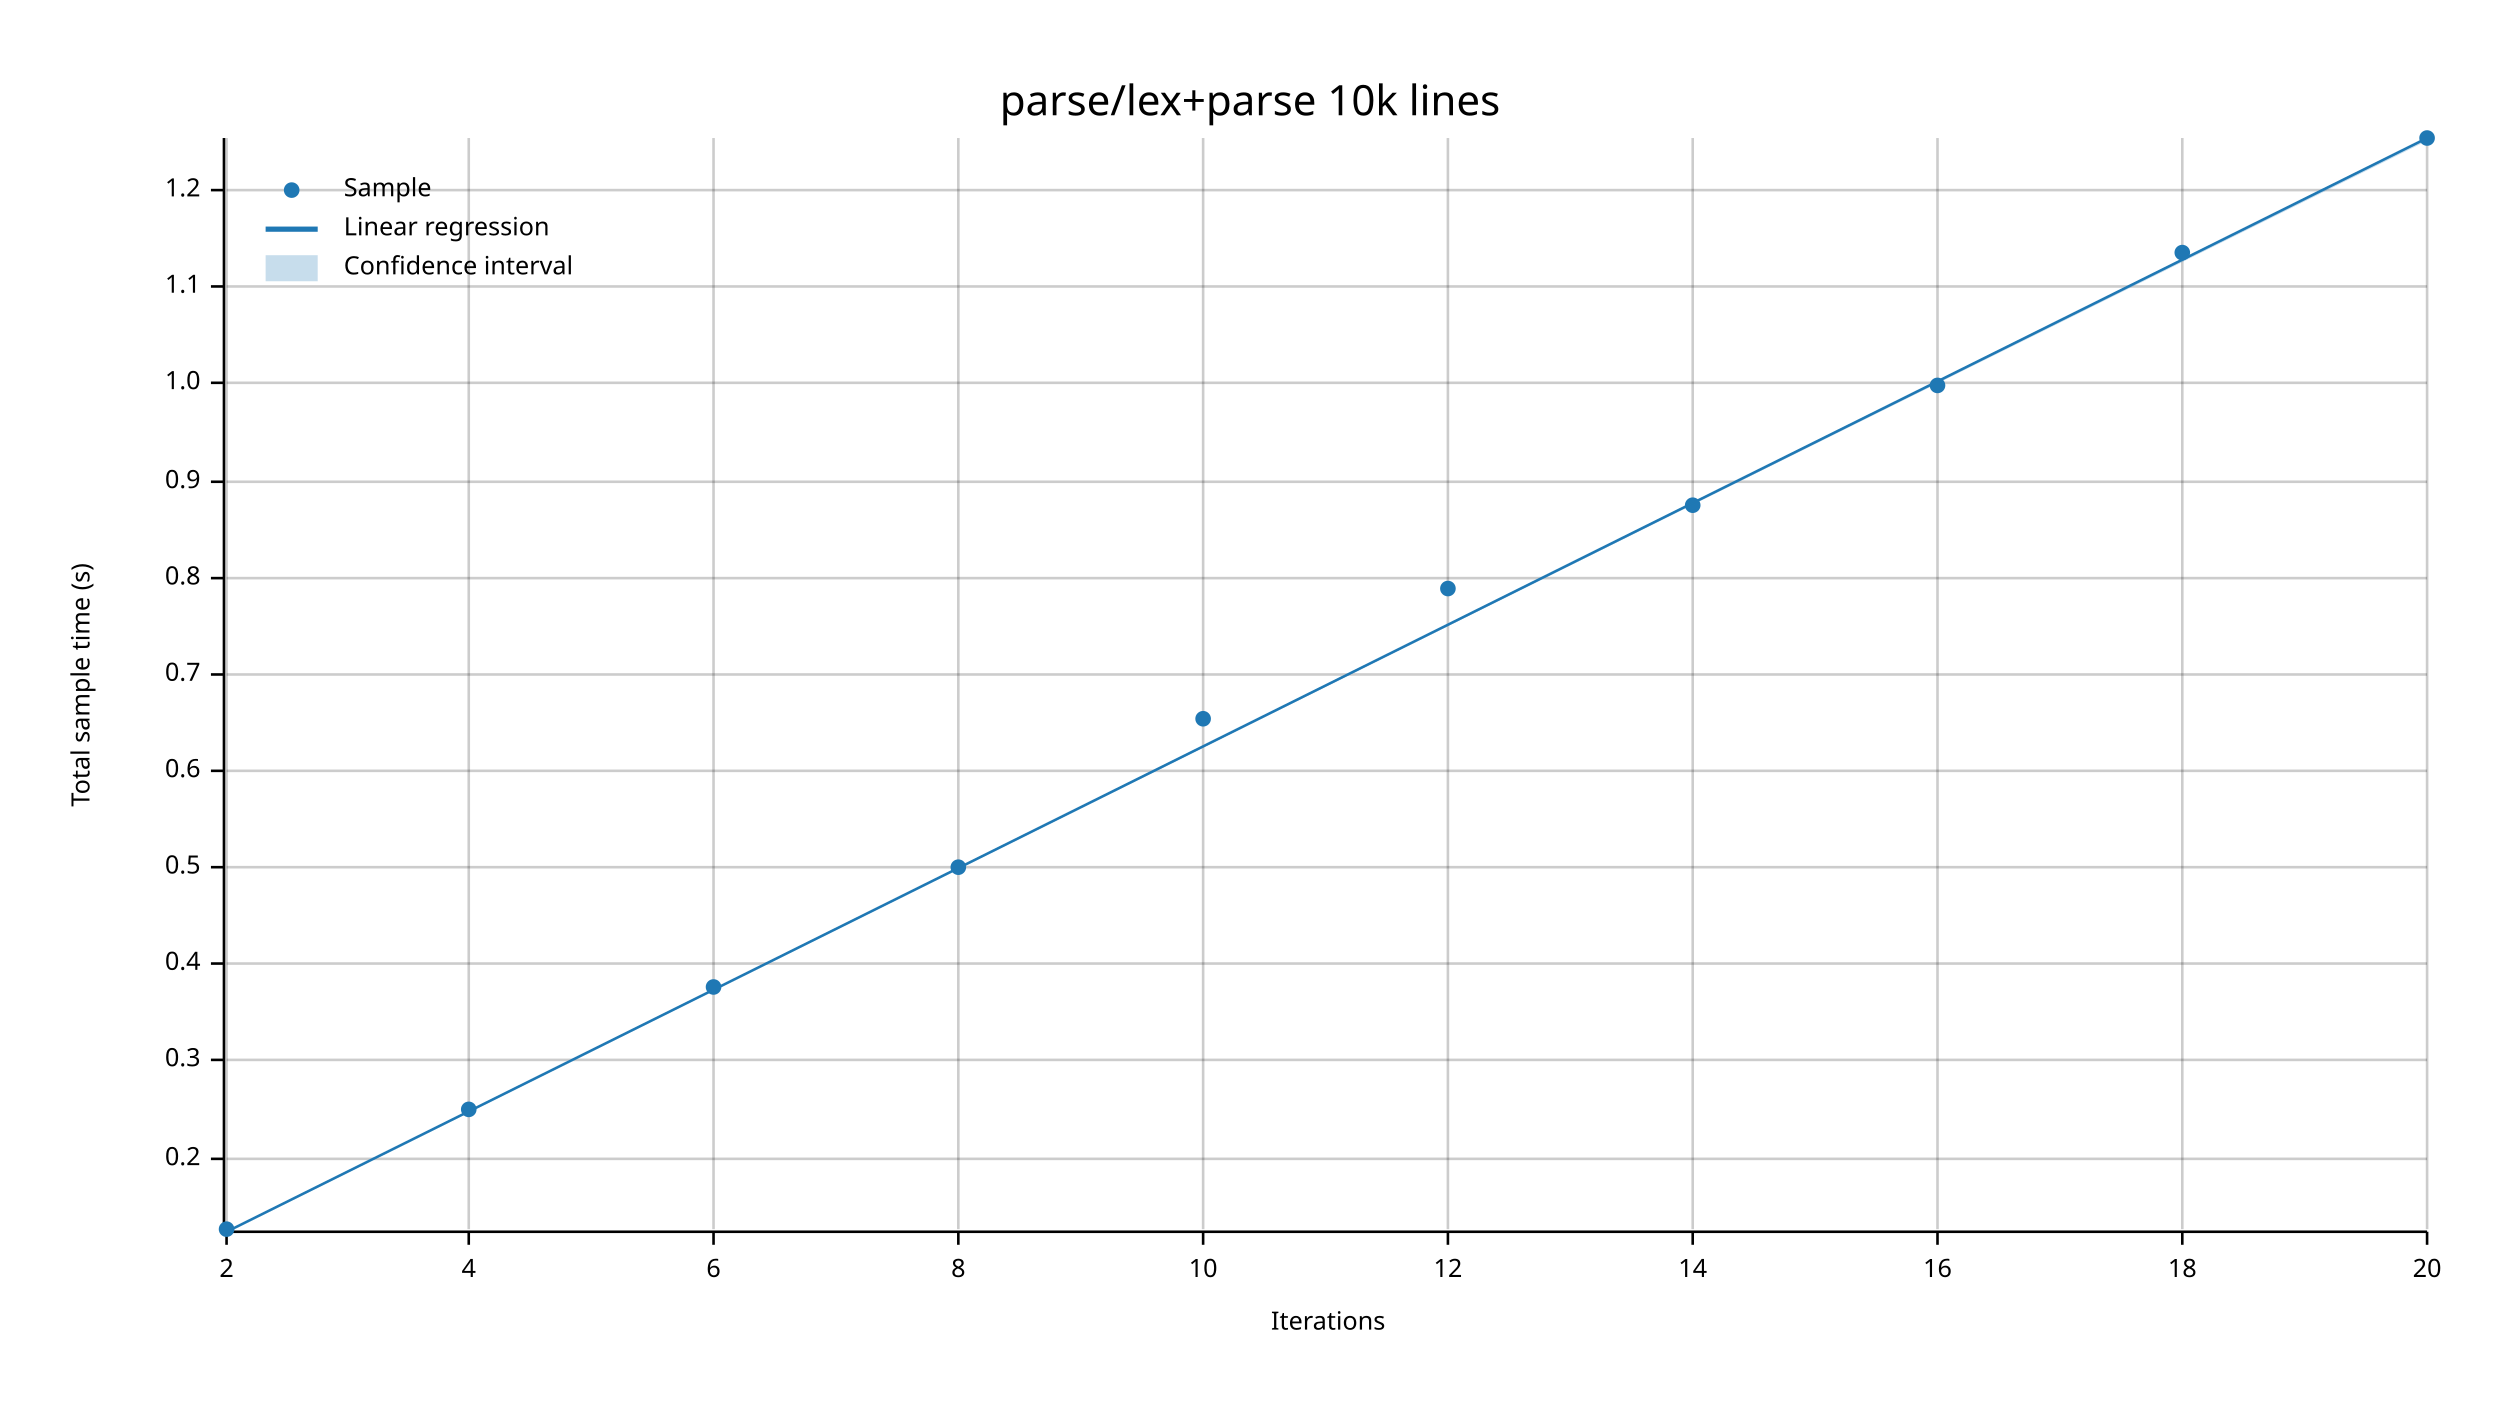
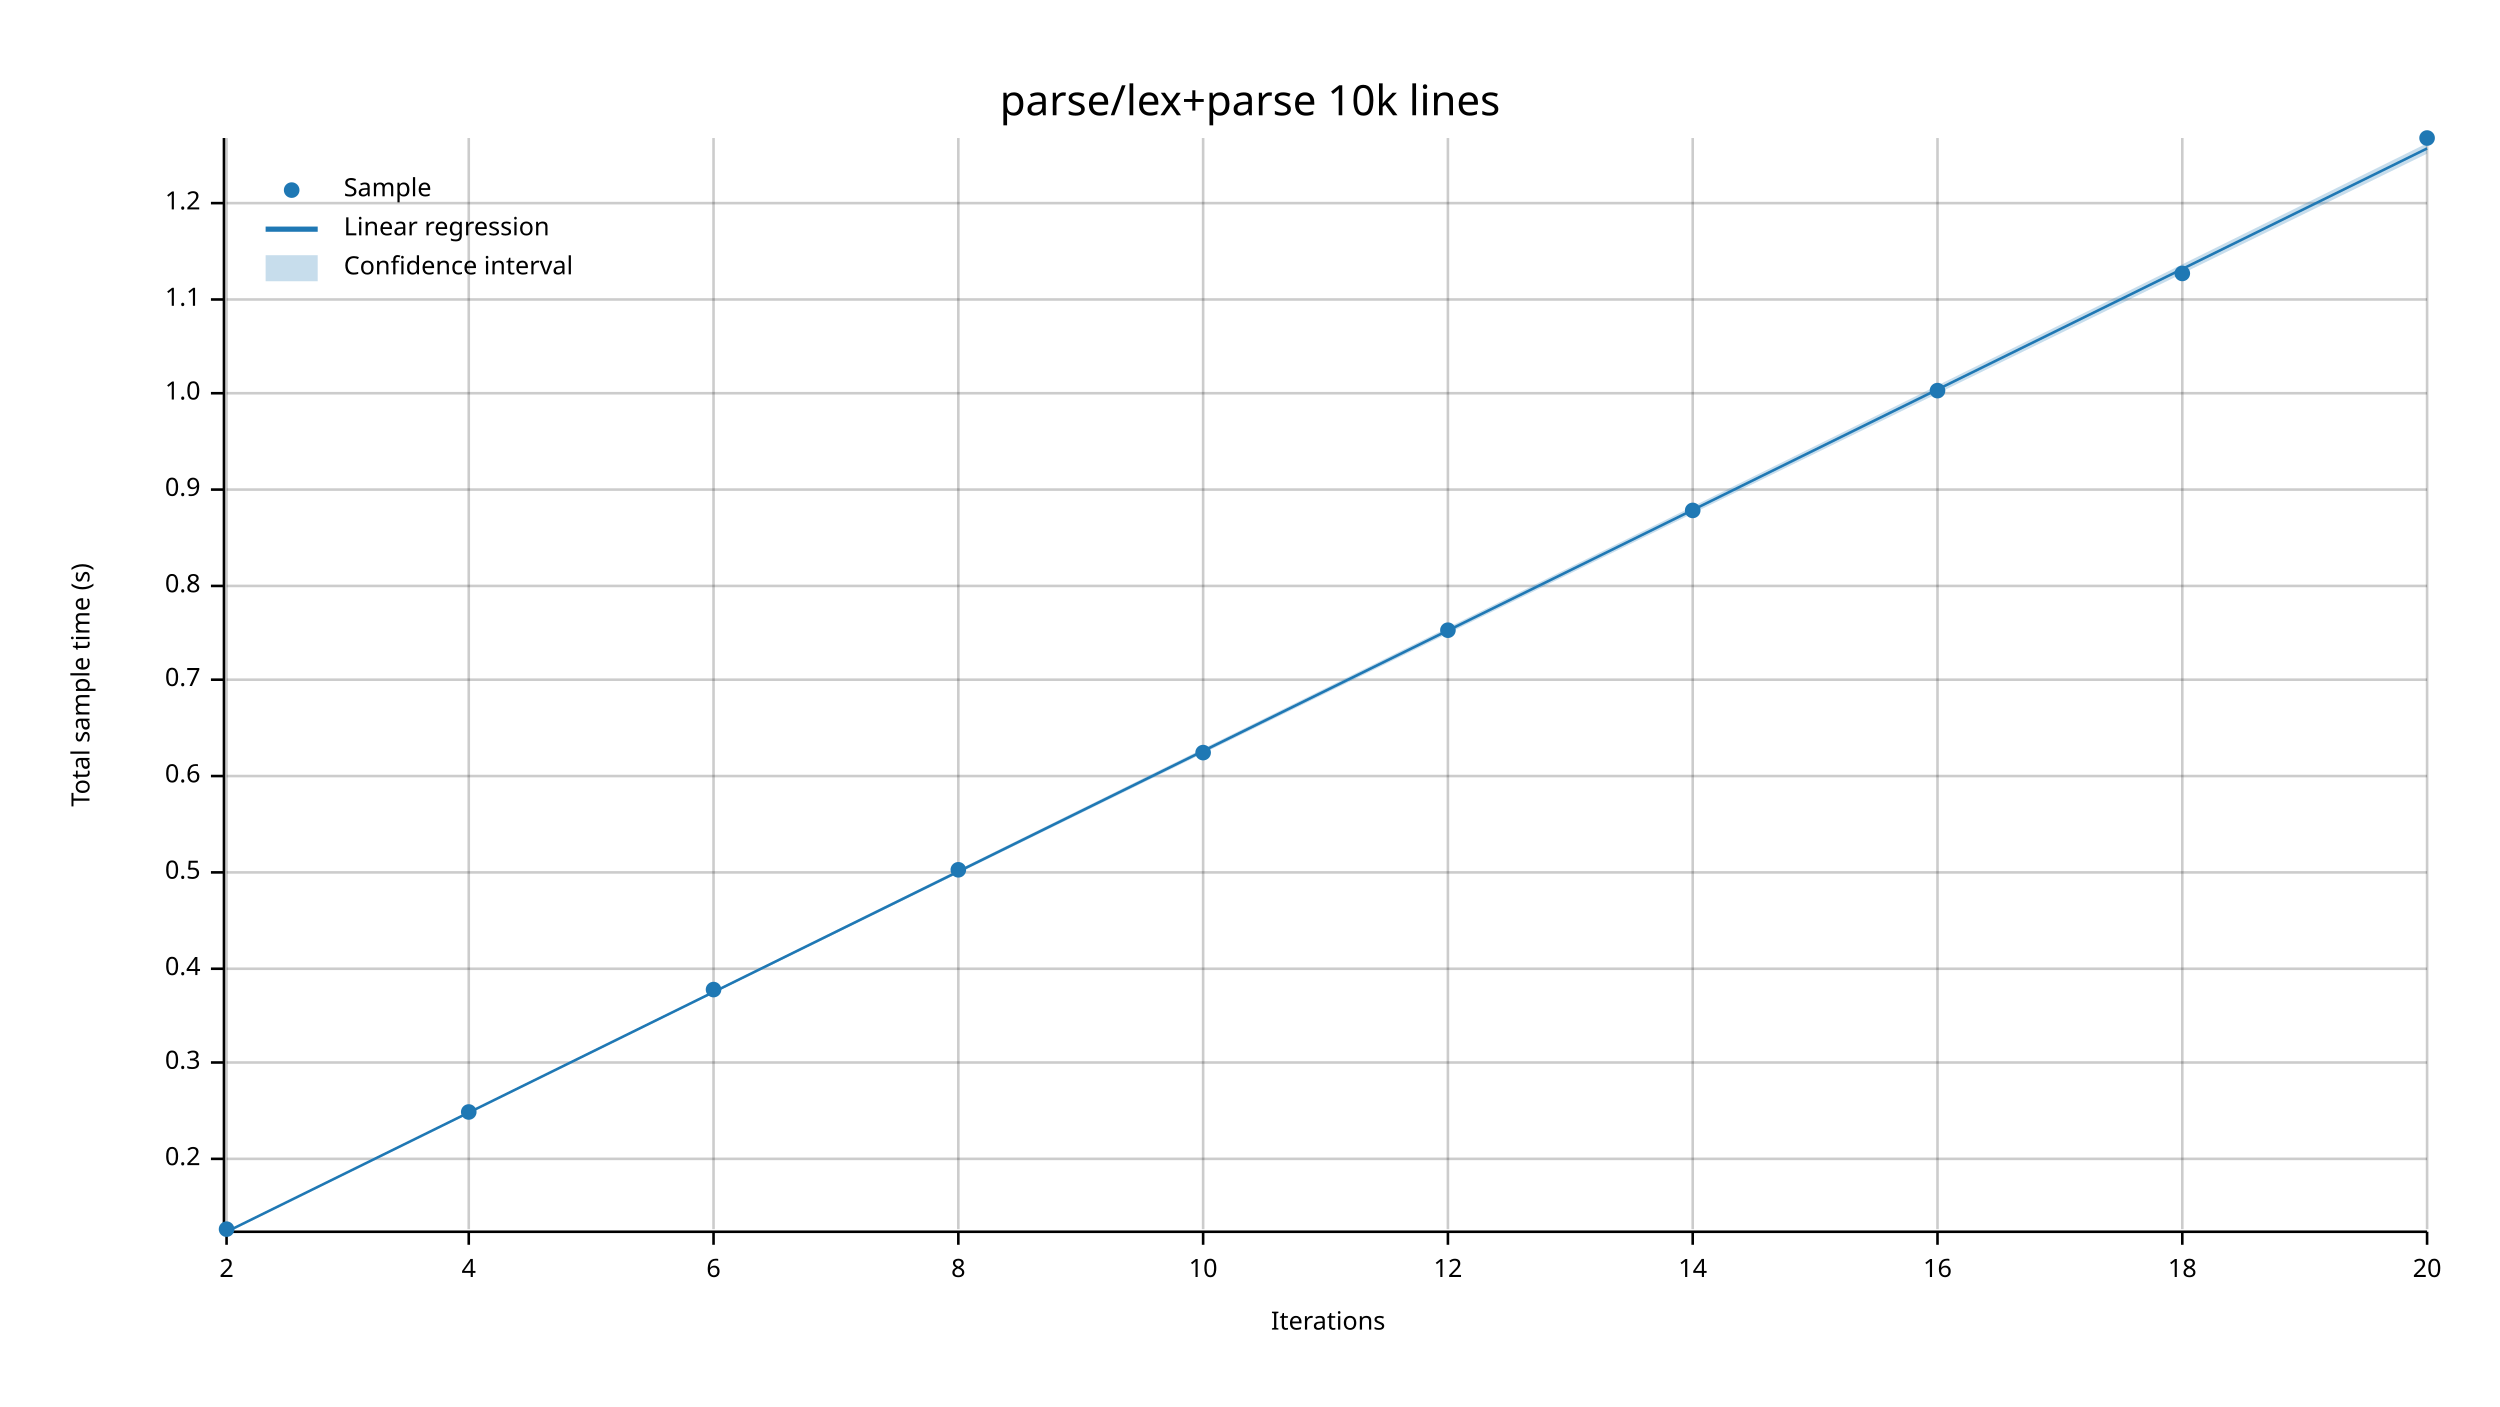
<svg xmlns="http://www.w3.org/2000/svg" width="960" height="540" viewBox="0 0 960 540">
  <text x="480" y="32" dy="0.76em" text-anchor="middle" font-family="sans-serif" font-size="16.129" opacity="1" fill="#000000">
parse/lex+parse 10k lines
</text>
  <text x="27" y="263" dy="0.76em" text-anchor="middle" font-family="sans-serif" font-size="9.677" opacity="1" fill="#000000" transform="rotate(270, 27, 263)">
Total sample time (s)
</text>
  <text x="510" y="513" dy="-0.5ex" text-anchor="middle" font-family="sans-serif" font-size="9.677" opacity="1" fill="#000000">
Iterations
</text>
  <line opacity="0.2" stroke="#000000" stroke-width="1" x1="87" y1="472" x2="87" y2="53" />
  <line opacity="0.2" stroke="#000000" stroke-width="1" x1="180" y1="472" x2="180" y2="53" />
  <line opacity="0.2" stroke="#000000" stroke-width="1" x1="274" y1="472" x2="274" y2="53" />
  <line opacity="0.2" stroke="#000000" stroke-width="1" x1="368" y1="472" x2="368" y2="53" />
  <line opacity="0.2" stroke="#000000" stroke-width="1" x1="462" y1="472" x2="462" y2="53" />
  <line opacity="0.2" stroke="#000000" stroke-width="1" x1="556" y1="472" x2="556" y2="53" />
  <line opacity="0.2" stroke="#000000" stroke-width="1" x1="650" y1="472" x2="650" y2="53" />
  <line opacity="0.2" stroke="#000000" stroke-width="1" x1="744" y1="472" x2="744" y2="53" />
  <line opacity="0.2" stroke="#000000" stroke-width="1" x1="838" y1="472" x2="838" y2="53" />
  <line opacity="0.2" stroke="#000000" stroke-width="1" x1="932" y1="472" x2="932" y2="53" />
  <line opacity="0.2" stroke="#000000" stroke-width="1" x1="87" y1="445" x2="932" y2="445" />
-   <line opacity="0.2" stroke="#000000" stroke-width="1" x1="87" y1="407" x2="932" y2="407" />
-   <line opacity="0.2" stroke="#000000" stroke-width="1" x1="87" y1="370" x2="932" y2="370" />
-   <line opacity="0.2" stroke="#000000" stroke-width="1" x1="87" y1="333" x2="932" y2="333" />
-   <line opacity="0.2" stroke="#000000" stroke-width="1" x1="87" y1="296" x2="932" y2="296" />
-   <line opacity="0.2" stroke="#000000" stroke-width="1" x1="87" y1="259" x2="932" y2="259" />
-   <line opacity="0.2" stroke="#000000" stroke-width="1" x1="87" y1="222" x2="932" y2="222" />
-   <line opacity="0.2" stroke="#000000" stroke-width="1" x1="87" y1="185" x2="932" y2="185" />
-   <line opacity="0.2" stroke="#000000" stroke-width="1" x1="87" y1="147" x2="932" y2="147" />
-   <line opacity="0.2" stroke="#000000" stroke-width="1" x1="87" y1="110" x2="932" y2="110" />
-   <line opacity="0.2" stroke="#000000" stroke-width="1" x1="87" y1="73" x2="932" y2="73" />
+   <line opacity="0.2" stroke="#000000" stroke-width="1" x1="87" y1="408" x2="932" y2="408" />
+   <line opacity="0.2" stroke="#000000" stroke-width="1" x1="87" y1="372" x2="932" y2="372" />
+   <line opacity="0.2" stroke="#000000" stroke-width="1" x1="87" y1="335" x2="932" y2="335" />
+   <line opacity="0.2" stroke="#000000" stroke-width="1" x1="87" y1="298" x2="932" y2="298" />
+   <line opacity="0.2" stroke="#000000" stroke-width="1" x1="87" y1="261" x2="932" y2="261" />
+   <line opacity="0.2" stroke="#000000" stroke-width="1" x1="87" y1="225" x2="932" y2="225" />
+   <line opacity="0.2" stroke="#000000" stroke-width="1" x1="87" y1="188" x2="932" y2="188" />
+   <line opacity="0.2" stroke="#000000" stroke-width="1" x1="87" y1="151" x2="932" y2="151" />
+   <line opacity="0.2" stroke="#000000" stroke-width="1" x1="87" y1="115" x2="932" y2="115" />
+   <line opacity="0.2" stroke="#000000" stroke-width="1" x1="87" y1="78" x2="932" y2="78" />
  <polyline fill="none" opacity="1" stroke="#000000" stroke-width="1" points="86,53 86,472 " />
  <text x="77" y="445" dy="0.5ex" text-anchor="end" font-family="sans-serif" font-size="9.677" opacity="1" fill="#000000">
0.2
</text>
  <polyline fill="none" opacity="1" stroke="#000000" stroke-width="1" points="81,445 86,445 " />
-   <text x="77" y="407" dy="0.5ex" text-anchor="end" font-family="sans-serif" font-size="9.677" opacity="1" fill="#000000">
+   <text x="77" y="408" dy="0.5ex" text-anchor="end" font-family="sans-serif" font-size="9.677" opacity="1" fill="#000000">
0.3
</text>
-   <polyline fill="none" opacity="1" stroke="#000000" stroke-width="1" points="81,407 86,407 " />
-   <text x="77" y="370" dy="0.5ex" text-anchor="end" font-family="sans-serif" font-size="9.677" opacity="1" fill="#000000">
+   <polyline fill="none" opacity="1" stroke="#000000" stroke-width="1" points="81,408 86,408 " />
+   <text x="77" y="372" dy="0.5ex" text-anchor="end" font-family="sans-serif" font-size="9.677" opacity="1" fill="#000000">
0.4
</text>
-   <polyline fill="none" opacity="1" stroke="#000000" stroke-width="1" points="81,370 86,370 " />
-   <text x="77" y="333" dy="0.5ex" text-anchor="end" font-family="sans-serif" font-size="9.677" opacity="1" fill="#000000">
+   <polyline fill="none" opacity="1" stroke="#000000" stroke-width="1" points="81,372 86,372 " />
+   <text x="77" y="335" dy="0.5ex" text-anchor="end" font-family="sans-serif" font-size="9.677" opacity="1" fill="#000000">
0.5
</text>
-   <polyline fill="none" opacity="1" stroke="#000000" stroke-width="1" points="81,333 86,333 " />
-   <text x="77" y="296" dy="0.5ex" text-anchor="end" font-family="sans-serif" font-size="9.677" opacity="1" fill="#000000">
+   <polyline fill="none" opacity="1" stroke="#000000" stroke-width="1" points="81,335 86,335 " />
+   <text x="77" y="298" dy="0.5ex" text-anchor="end" font-family="sans-serif" font-size="9.677" opacity="1" fill="#000000">
0.6
</text>
-   <polyline fill="none" opacity="1" stroke="#000000" stroke-width="1" points="81,296 86,296 " />
-   <text x="77" y="259" dy="0.5ex" text-anchor="end" font-family="sans-serif" font-size="9.677" opacity="1" fill="#000000">
+   <polyline fill="none" opacity="1" stroke="#000000" stroke-width="1" points="81,298 86,298 " />
+   <text x="77" y="261" dy="0.5ex" text-anchor="end" font-family="sans-serif" font-size="9.677" opacity="1" fill="#000000">
0.7
</text>
-   <polyline fill="none" opacity="1" stroke="#000000" stroke-width="1" points="81,259 86,259 " />
-   <text x="77" y="222" dy="0.5ex" text-anchor="end" font-family="sans-serif" font-size="9.677" opacity="1" fill="#000000">
+   <polyline fill="none" opacity="1" stroke="#000000" stroke-width="1" points="81,261 86,261 " />
+   <text x="77" y="225" dy="0.5ex" text-anchor="end" font-family="sans-serif" font-size="9.677" opacity="1" fill="#000000">
0.8
</text>
-   <polyline fill="none" opacity="1" stroke="#000000" stroke-width="1" points="81,222 86,222 " />
-   <text x="77" y="185" dy="0.5ex" text-anchor="end" font-family="sans-serif" font-size="9.677" opacity="1" fill="#000000">
+   <polyline fill="none" opacity="1" stroke="#000000" stroke-width="1" points="81,225 86,225 " />
+   <text x="77" y="188" dy="0.5ex" text-anchor="end" font-family="sans-serif" font-size="9.677" opacity="1" fill="#000000">
0.9
</text>
-   <polyline fill="none" opacity="1" stroke="#000000" stroke-width="1" points="81,185 86,185 " />
-   <text x="77" y="147" dy="0.5ex" text-anchor="end" font-family="sans-serif" font-size="9.677" opacity="1" fill="#000000">
+   <polyline fill="none" opacity="1" stroke="#000000" stroke-width="1" points="81,188 86,188 " />
+   <text x="77" y="151" dy="0.5ex" text-anchor="end" font-family="sans-serif" font-size="9.677" opacity="1" fill="#000000">
1.0
</text>
-   <polyline fill="none" opacity="1" stroke="#000000" stroke-width="1" points="81,147 86,147 " />
-   <text x="77" y="110" dy="0.5ex" text-anchor="end" font-family="sans-serif" font-size="9.677" opacity="1" fill="#000000">
+   <polyline fill="none" opacity="1" stroke="#000000" stroke-width="1" points="81,151 86,151 " />
+   <text x="77" y="115" dy="0.5ex" text-anchor="end" font-family="sans-serif" font-size="9.677" opacity="1" fill="#000000">
1.1
</text>
-   <polyline fill="none" opacity="1" stroke="#000000" stroke-width="1" points="81,110 86,110 " />
-   <text x="77" y="73" dy="0.5ex" text-anchor="end" font-family="sans-serif" font-size="9.677" opacity="1" fill="#000000">
+   <polyline fill="none" opacity="1" stroke="#000000" stroke-width="1" points="81,115 86,115 " />
+   <text x="77" y="78" dy="0.5ex" text-anchor="end" font-family="sans-serif" font-size="9.677" opacity="1" fill="#000000">
1.2
</text>
-   <polyline fill="none" opacity="1" stroke="#000000" stroke-width="1" points="81,73 86,73 " />
+   <polyline fill="none" opacity="1" stroke="#000000" stroke-width="1" points="81,78 86,78 " />
  <polyline fill="none" opacity="1" stroke="#000000" stroke-width="1" points="87,473 932,473 " />
  <text x="87" y="483" dy="0.76em" text-anchor="middle" font-family="sans-serif" font-size="9.677" opacity="1" fill="#000000">
2
</text>
  <polyline fill="none" opacity="1" stroke="#000000" stroke-width="1" points="87,473 87,478 " />
  <text x="180" y="483" dy="0.76em" text-anchor="middle" font-family="sans-serif" font-size="9.677" opacity="1" fill="#000000">
4
</text>
  <polyline fill="none" opacity="1" stroke="#000000" stroke-width="1" points="180,473 180,478 " />
  <text x="274" y="483" dy="0.76em" text-anchor="middle" font-family="sans-serif" font-size="9.677" opacity="1" fill="#000000">
6
</text>
  <polyline fill="none" opacity="1" stroke="#000000" stroke-width="1" points="274,473 274,478 " />
  <text x="368" y="483" dy="0.76em" text-anchor="middle" font-family="sans-serif" font-size="9.677" opacity="1" fill="#000000">
8
</text>
  <polyline fill="none" opacity="1" stroke="#000000" stroke-width="1" points="368,473 368,478 " />
  <text x="462" y="483" dy="0.76em" text-anchor="middle" font-family="sans-serif" font-size="9.677" opacity="1" fill="#000000">
10
</text>
  <polyline fill="none" opacity="1" stroke="#000000" stroke-width="1" points="462,473 462,478 " />
  <text x="556" y="483" dy="0.76em" text-anchor="middle" font-family="sans-serif" font-size="9.677" opacity="1" fill="#000000">
12
</text>
  <polyline fill="none" opacity="1" stroke="#000000" stroke-width="1" points="556,473 556,478 " />
  <text x="650" y="483" dy="0.76em" text-anchor="middle" font-family="sans-serif" font-size="9.677" opacity="1" fill="#000000">
14
</text>
  <polyline fill="none" opacity="1" stroke="#000000" stroke-width="1" points="650,473 650,478 " />
  <text x="744" y="483" dy="0.76em" text-anchor="middle" font-family="sans-serif" font-size="9.677" opacity="1" fill="#000000">
16
</text>
  <polyline fill="none" opacity="1" stroke="#000000" stroke-width="1" points="744,473 744,478 " />
  <text x="838" y="483" dy="0.76em" text-anchor="middle" font-family="sans-serif" font-size="9.677" opacity="1" fill="#000000">
18
</text>
  <polyline fill="none" opacity="1" stroke="#000000" stroke-width="1" points="838,473 838,478 " />
  <text x="932" y="483" dy="0.76em" text-anchor="middle" font-family="sans-serif" font-size="9.677" opacity="1" fill="#000000">
20
</text>
  <polyline fill="none" opacity="1" stroke="#000000" stroke-width="1" points="932,473 932,478 " />
  <circle cx="87" cy="472" r="3" opacity="1" fill="#1F78B4" stroke="none" stroke-width="1" />
-   <circle cx="180" cy="426" r="3" opacity="1" fill="#1F78B4" stroke="none" stroke-width="1" />
-   <circle cx="274" cy="379" r="3" opacity="1" fill="#1F78B4" stroke="none" stroke-width="1" />
-   <circle cx="368" cy="333" r="3" opacity="1" fill="#1F78B4" stroke="none" stroke-width="1" />
-   <circle cx="462" cy="276" r="3" opacity="1" fill="#1F78B4" stroke="none" stroke-width="1" />
-   <circle cx="556" cy="226" r="3" opacity="1" fill="#1F78B4" stroke="none" stroke-width="1" />
-   <circle cx="650" cy="194" r="3" opacity="1" fill="#1F78B4" stroke="none" stroke-width="1" />
-   <circle cx="744" cy="148" r="3" opacity="1" fill="#1F78B4" stroke="none" stroke-width="1" />
-   <circle cx="838" cy="97" r="3" opacity="1" fill="#1F78B4" stroke="none" stroke-width="1" />
+   <circle cx="180" cy="427" r="3" opacity="1" fill="#1F78B4" stroke="none" stroke-width="1" />
+   <circle cx="274" cy="380" r="3" opacity="1" fill="#1F78B4" stroke="none" stroke-width="1" />
+   <circle cx="368" cy="334" r="3" opacity="1" fill="#1F78B4" stroke="none" stroke-width="1" />
+   <circle cx="462" cy="289" r="3" opacity="1" fill="#1F78B4" stroke="none" stroke-width="1" />
+   <circle cx="556" cy="242" r="3" opacity="1" fill="#1F78B4" stroke="none" stroke-width="1" />
+   <circle cx="650" cy="196" r="3" opacity="1" fill="#1F78B4" stroke="none" stroke-width="1" />
+   <circle cx="744" cy="150" r="3" opacity="1" fill="#1F78B4" stroke="none" stroke-width="1" />
+   <circle cx="838" cy="105" r="3" opacity="1" fill="#1F78B4" stroke="none" stroke-width="1" />
  <circle cx="932" cy="53" r="3" opacity="1" fill="#1F78B4" stroke="none" stroke-width="1" />
-   <polyline fill="none" opacity="1" stroke="#1F78B4" stroke-width="1" points="87,473 932,53 " />
-   <polygon opacity="0.25" fill="#1F78B4" points="87,473 932,54 932,53 " />
+   <polyline fill="none" opacity="1" stroke="#1F78B4" stroke-width="1" points="87,473 932,57 " />
+   <polygon opacity="0.25" fill="#1F78B4" points="87,473 932,59 932,55 " />
  <text x="132" y="68" dy="0.76em" text-anchor="start" font-family="sans-serif" font-size="9.677" opacity="1" fill="#000000">
Sample
</text>
  <text x="132" y="83" dy="0.76em" text-anchor="start" font-family="sans-serif" font-size="9.677" opacity="1" fill="#000000">
Linear regression
</text>
  <text x="132" y="98" dy="0.76em" text-anchor="start" font-family="sans-serif" font-size="9.677" opacity="1" fill="#000000">
Confidence interval
</text>
  <circle cx="112" cy="73" r="3" opacity="1" fill="#1F78B4" stroke="none" stroke-width="1" />
  <polyline fill="none" opacity="1" stroke="#1F78B4" stroke-width="2" points="102,88 122,88 " />
  <rect x="102" y="98" width="20" height="10" opacity="0.25" fill="#1F78B4" stroke="none" />
</svg>
